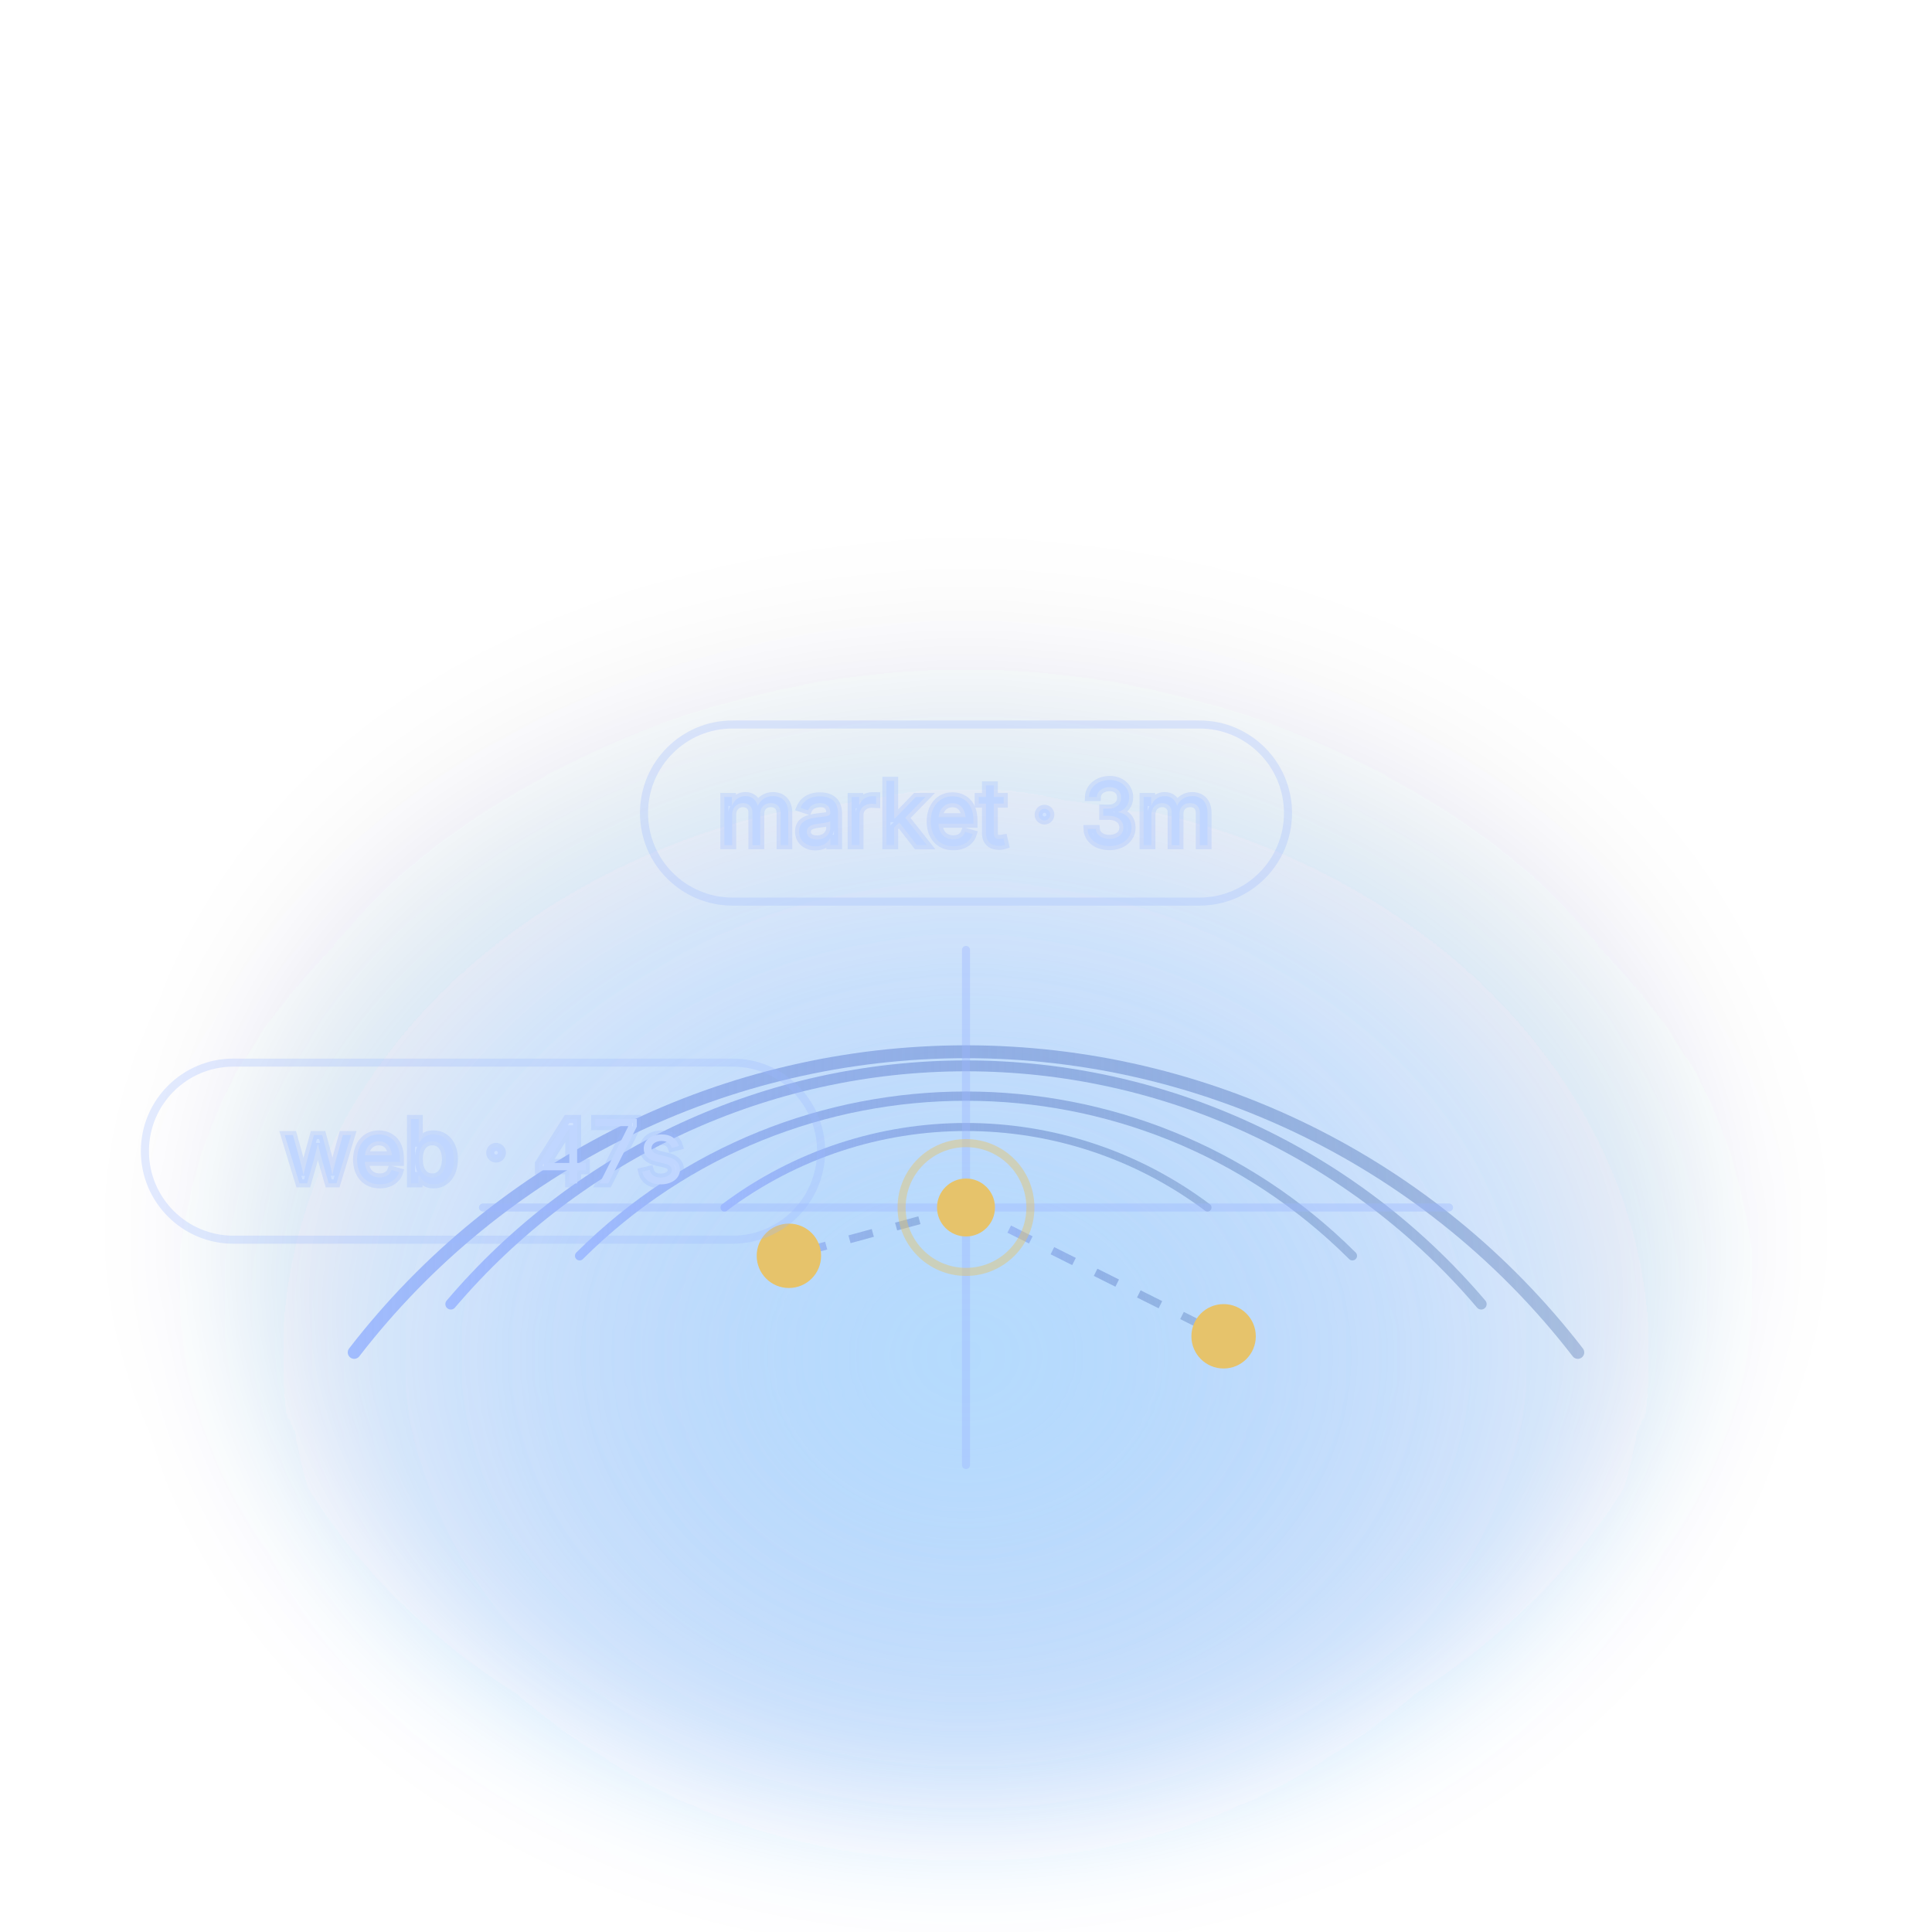
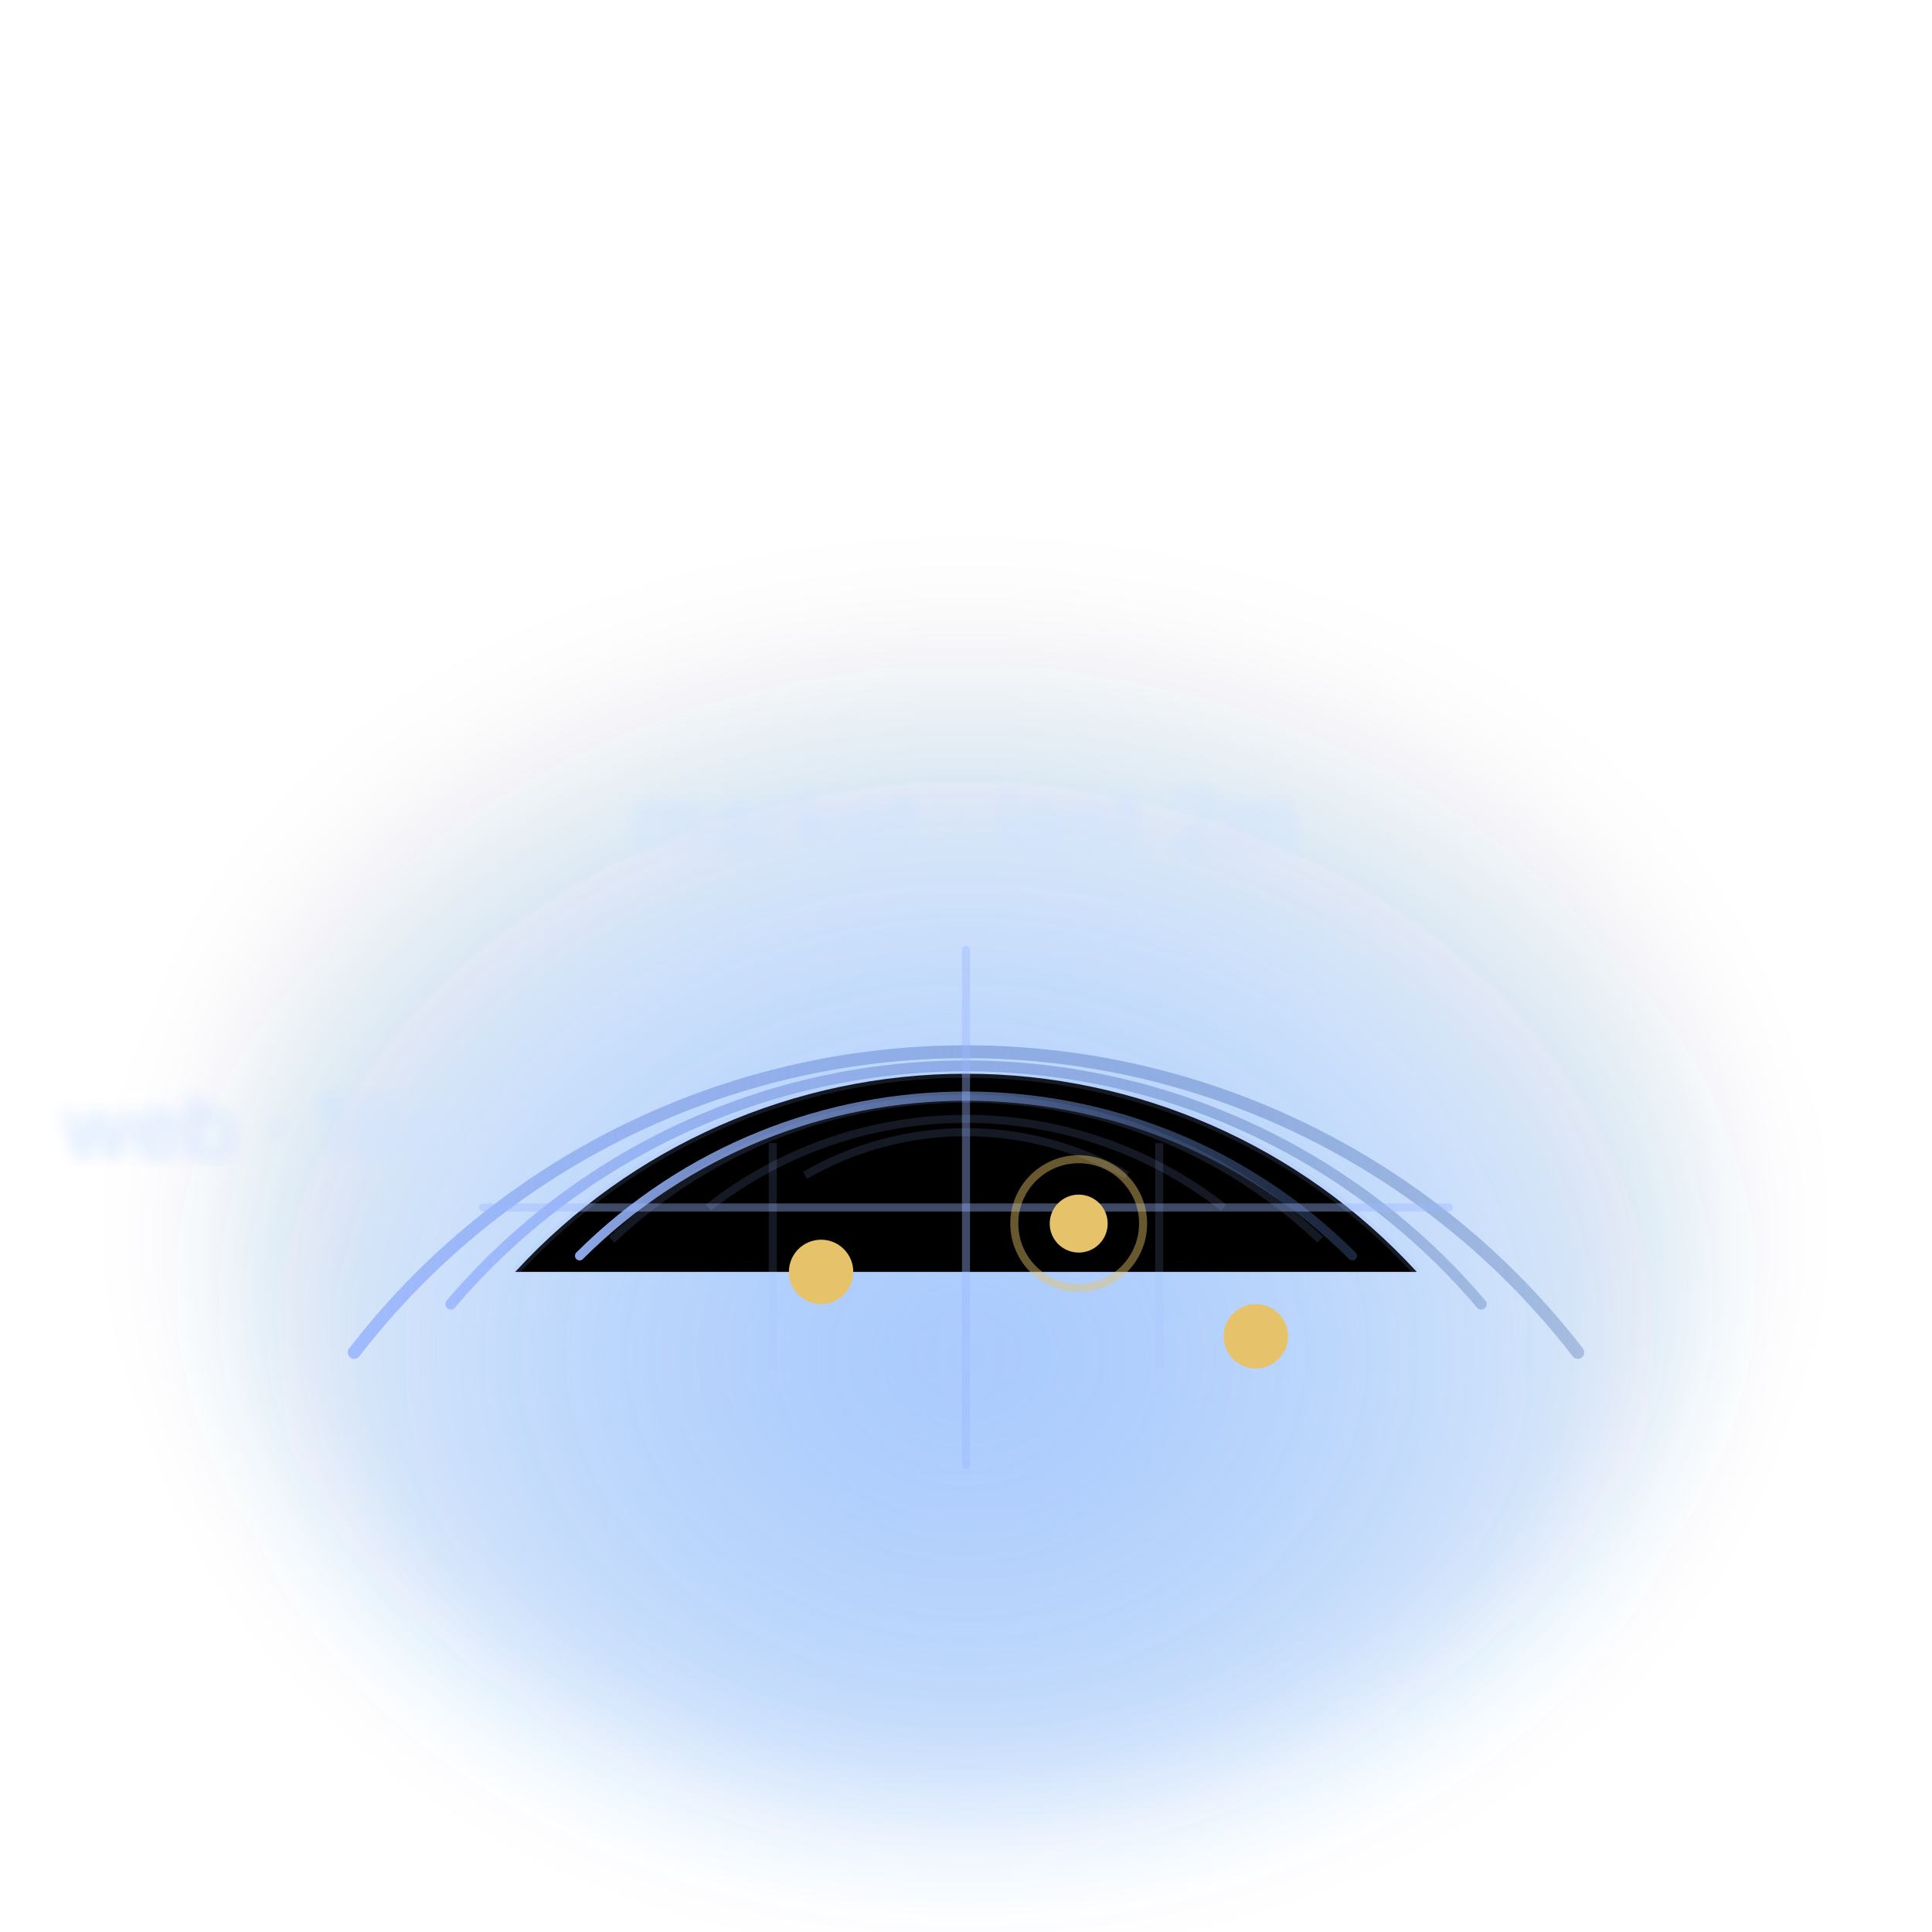
<svg xmlns="http://www.w3.org/2000/svg" width="240" height="240" viewBox="0 0 240 240">
  <defs>
    <radialGradient id="cg" cx="50%" cy="62%" r="60%">
-       <stop offset="0" stop-color="#7EC3FF" stop-opacity=".58" />
-       <stop offset=".65" stop-color="#2A7FF0" stop-opacity=".20" />
+       <stop offset="0" stop-color="#6FA6FF" stop-opacity=".60" />
+       <stop offset=".65" stop-color="#2A7FF0" stop-opacity=".22" />
      <stop offset="1" stop-color="#0b1119" stop-opacity="0" />
    </radialGradient>
    <linearGradient id="rail" x1="0" y1="0" x2="1" y2="0">
      <stop offset="0" stop-color="#9BB7FF" stop-opacity=".9" />
      <stop offset="1" stop-color="#4C6FAE" stop-opacity=".34" />
    </linearGradient>
    <filter id="soft">
      <feGaussianBlur stdDeviation="8" />
    </filter>
+     <filter id="txtGlow">
+       <feGaussianBlur stdDeviation="1.2" />
+     </filter>
  </defs>
  <ellipse cx="120" cy="150" rx="92" ry="76" fill="url(#cg)" filter="url(#soft)" />
+   <g stroke="rgba(155,183,255,.14)" stroke-width="1">
+     <path d="M64,158 A76,76 0 0 1 176,158" />
+     <path d="M76,154 A64,64 0 0 1 164,154" />
+     <path d="M88,150 A52,52 0 0 1 152,150" />
+     <path d="M100,146 A40,40 0 0 1 140,146" />
+     <line x1="96" y1="142" x2="96" y2="170" />
+     <line x1="144" y1="142" x2="144" y2="170" />
+   </g>
  <g fill="none" stroke="url(#rail)" stroke-linecap="round">
    <path d="M44,168 A96,96 0 0 1 196,168" stroke-width="1.6" />
    <path d="M56,162 A84,84 0 0 1 184,162" stroke-width="1.35" />
    <path d="M72,156 A68,68 0 0 1 168,156" stroke-width="1.15" />
-     <path d="M90,150 A50,50 0 0 1 150,150" stroke-width="1" />
  </g>
-   <g stroke="rgba(155,183,255,.38)" stroke-linecap="round">
+   <g stroke="rgba(155,183,255,.40)" stroke-linecap="round">
    <line x1="60" y1="150" x2="180" y2="150" stroke-width="1" />
    <line x1="120" y1="118" x2="120" y2="182" stroke-width="1" />
  </g>
-   <g stroke="url(#rail)" stroke-dasharray="3 3" opacity=".9">
-     <path d="M120,150 L98,156" />
-     <path d="M120,150 L152,166" />
+   <g fill="#E6C36B">
+     <circle cx="102" cy="158" r="4" />
+     <circle cx="134" cy="152" r="3.6" />
+     <circle cx="156" cy="166" r="4" />
  </g>
-   <g fill="#E6C36B">
-     <circle cx="98" cy="156" r="4" />
-     <circle cx="120" cy="150" r="3.6" />
-     <circle cx="152" cy="166" r="4" />
-   </g>
-   <circle cx="120" cy="150" r="8" fill="none" stroke="#E6C36B" stroke-opacity=".45" />
-   <g font-family="Inter, system-ui" font-size="11" fill="#CFE2FF" stroke="rgba(155,183,255,.28)">
-     <g transform="translate(18,132)">
-       <rect x="0" y="0" width="84" height="22" rx="11" fill="none" />
-       <text x="42" y="15" text-anchor="middle">web · 47s</text>
-     </g>
-     <g transform="translate(80,90)">
-       <rect x="0" y="0" width="80" height="22" rx="11" fill="none" />
-       <text x="40" y="15" text-anchor="middle">market · 3m</text>
-     </g>
+   <circle cx="134" cy="152" r="8" fill="none" stroke="#E6C36B" stroke-opacity=".45" />
+   <g font-family="Inter, system-ui" font-size="11" fill="#CFE2FF">
+     <text x="56" y="150" text-anchor="end" dy="-6" filter="url(#txtGlow)">web · 18s</text>
+     <text x="120" y="112" text-anchor="middle" dy="-6" filter="url(#txtGlow)">market · last 2m</text>
  </g>
</svg>
